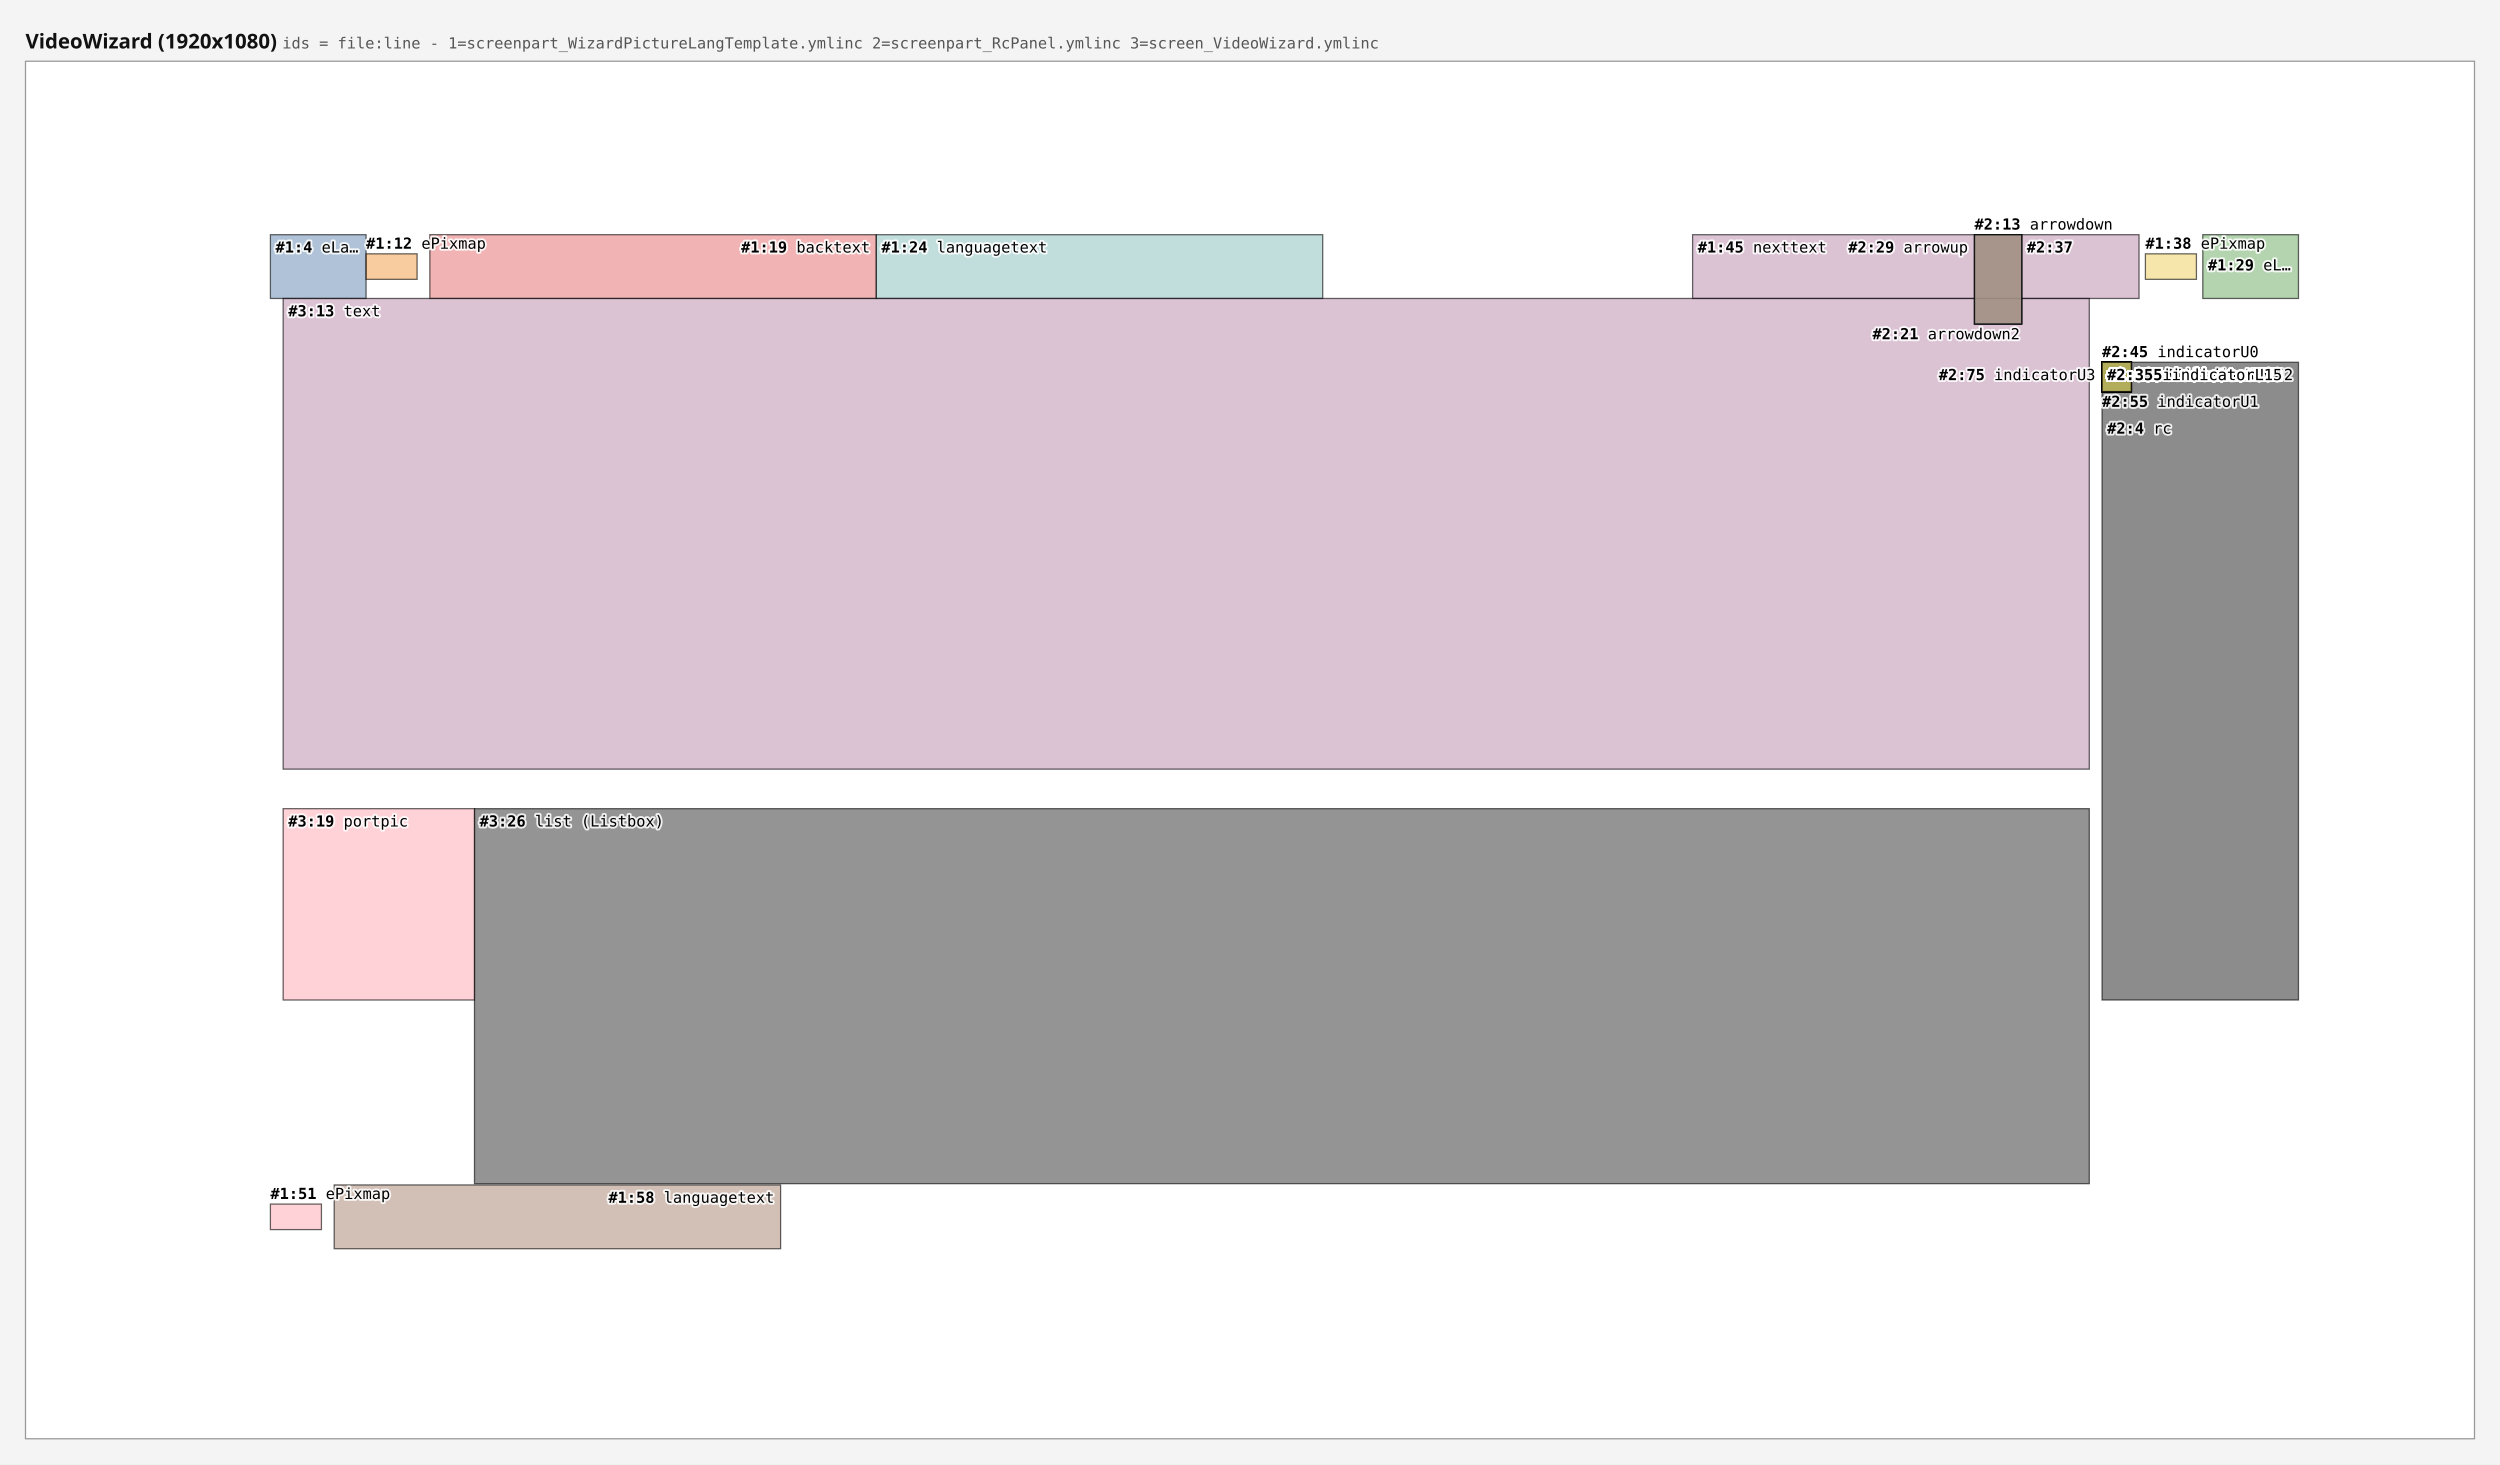
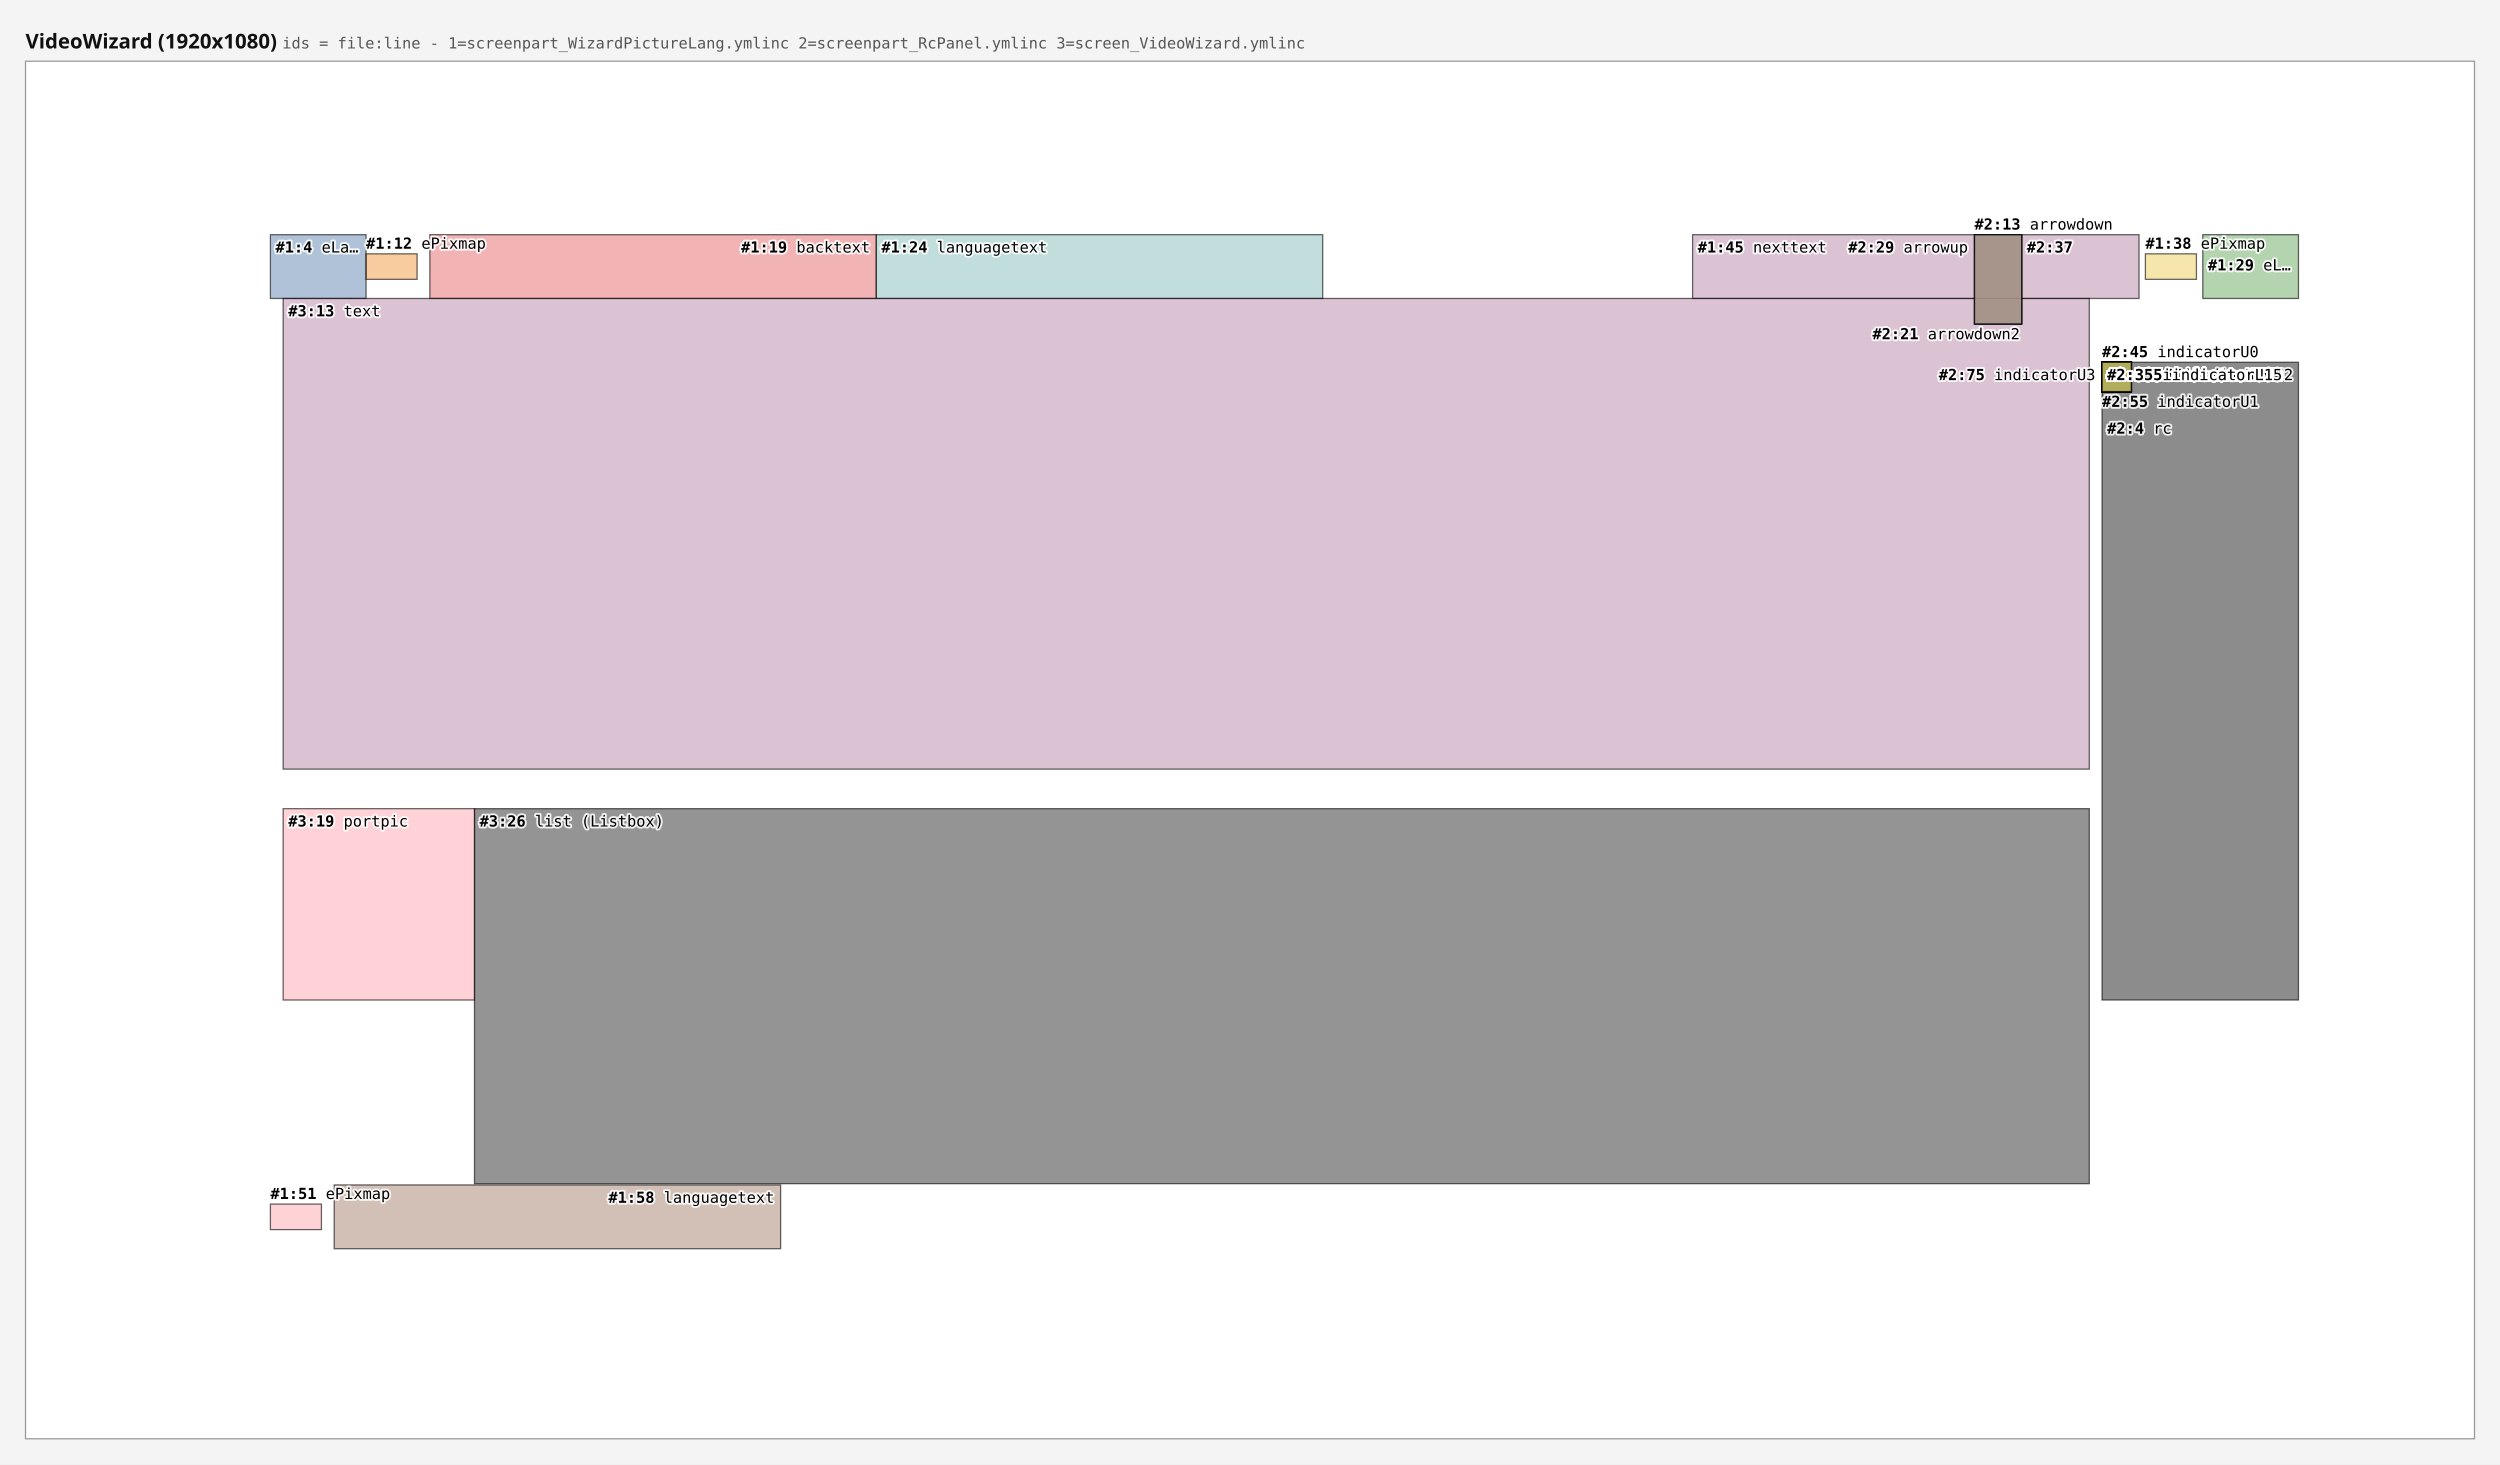
<svg xmlns="http://www.w3.org/2000/svg" width="1960" height="1148" viewBox="0 0 1960 1148">
  <rect x="0" y="0" width="1960" height="1148" fill="#f4f4f4" />
-   <text x="20" y="38" font-family="sans-serif" font-size="16" font-weight="bold" fill="#111111">VideoWizard (1920x1080) <tspan font-family="monospace" font-size="12" font-weight="normal" fill="#555555">ids = file:line - 1=screenpart_WizardPictureLangTemplate.ymlinc  2=screenpart_RcPanel.ymlinc  3=screen_VideoWizard.ymlinc</tspan>
+   <text x="20" y="38" font-family="sans-serif" font-size="16" font-weight="bold" fill="#111111">VideoWizard (1920x1080) <tspan font-family="monospace" font-size="12" font-weight="normal" fill="#555555">ids = file:line - 1=screenpart_WizardPictureLang.ymlinc  2=screenpart_RcPanel.ymlinc  3=screen_VideoWizard.ymlinc</tspan>
  </text>
  <g data-screen="0" transform="translate(20,48)">
    <rect x="0" y="0" width="1920" height="1080" fill="#ffffff" stroke="#999999" stroke-width="1" />
-     <rect data-ref="0:0" data-src="screenpart_WizardPictureLangTemplate.ymlinc:4" x="192" y="136" width="75" height="50" fill="#4e79a7" fill-opacity="0.45" stroke="#000000" stroke-opacity="0.6" stroke-width="1" />
-     <rect data-ref="0:1" data-src="screenpart_WizardPictureLangTemplate.ymlinc:12" x="267" y="151" width="40" height="20" fill="#f28e2b" fill-opacity="0.45" stroke="#000000" stroke-opacity="0.6" stroke-width="1" />
-     <rect data-ref="0:2" data-src="screenpart_WizardPictureLangTemplate.ymlinc:19" x="317" y="136" width="350" height="50" fill="#e15759" fill-opacity="0.45" stroke="#000000" stroke-opacity="0.6" stroke-width="1" />
-     <rect data-ref="0:3" data-src="screenpart_WizardPictureLangTemplate.ymlinc:24" x="667" y="136" width="350" height="50" fill="#76b7b2" fill-opacity="0.45" stroke="#000000" stroke-opacity="0.6" stroke-width="1" />
-     <rect data-ref="0:4" data-src="screenpart_WizardPictureLangTemplate.ymlinc:29" x="1707" y="136" width="75" height="50" fill="#59a14f" fill-opacity="0.45" stroke="#000000" stroke-opacity="0.6" stroke-width="1" />
-     <rect data-ref="0:5" data-src="screenpart_WizardPictureLangTemplate.ymlinc:38" x="1662" y="151" width="40" height="20" fill="#edc948" fill-opacity="0.45" stroke="#000000" stroke-opacity="0.6" stroke-width="1" />
-     <rect data-ref="0:6" data-src="screenpart_WizardPictureLangTemplate.ymlinc:45" x="1307" y="136" width="350" height="50" fill="#b07aa1" fill-opacity="0.45" stroke="#000000" stroke-opacity="0.6" stroke-width="1" />
-     <rect data-ref="0:7" data-src="screenpart_WizardPictureLangTemplate.ymlinc:51" x="192" y="896" width="40" height="20" fill="#ff9da7" fill-opacity="0.45" stroke="#000000" stroke-opacity="0.6" stroke-width="1" />
-     <rect data-ref="0:8" data-src="screenpart_WizardPictureLangTemplate.ymlinc:58" x="242" y="881" width="350" height="50" fill="#9c755f" fill-opacity="0.45" stroke="#000000" stroke-opacity="0.6" stroke-width="1" />
+     <rect data-ref="0:0" data-src="screenpart_WizardPictureLang.ymlinc:4" x="192" y="136" width="75" height="50" fill="#4e79a7" fill-opacity="0.45" stroke="#000000" stroke-opacity="0.6" stroke-width="1" />
+     <rect data-ref="0:1" data-src="screenpart_WizardPictureLang.ymlinc:12" x="267" y="151" width="40" height="20" fill="#f28e2b" fill-opacity="0.45" stroke="#000000" stroke-opacity="0.6" stroke-width="1" />
+     <rect data-ref="0:2" data-src="screenpart_WizardPictureLang.ymlinc:19" x="317" y="136" width="350" height="50" fill="#e15759" fill-opacity="0.45" stroke="#000000" stroke-opacity="0.6" stroke-width="1" />
+     <rect data-ref="0:3" data-src="screenpart_WizardPictureLang.ymlinc:24" x="667" y="136" width="350" height="50" fill="#76b7b2" fill-opacity="0.45" stroke="#000000" stroke-opacity="0.6" stroke-width="1" />
+     <rect data-ref="0:4" data-src="screenpart_WizardPictureLang.ymlinc:29" x="1707" y="136" width="75" height="50" fill="#59a14f" fill-opacity="0.45" stroke="#000000" stroke-opacity="0.6" stroke-width="1" />
+     <rect data-ref="0:5" data-src="screenpart_WizardPictureLang.ymlinc:38" x="1662" y="151" width="40" height="20" fill="#edc948" fill-opacity="0.45" stroke="#000000" stroke-opacity="0.6" stroke-width="1" />
+     <rect data-ref="0:6" data-src="screenpart_WizardPictureLang.ymlinc:45" x="1307" y="136" width="350" height="50" fill="#b07aa1" fill-opacity="0.45" stroke="#000000" stroke-opacity="0.6" stroke-width="1" />
+     <rect data-ref="0:7" data-src="screenpart_WizardPictureLang.ymlinc:51" x="192" y="896" width="40" height="20" fill="#ff9da7" fill-opacity="0.45" stroke="#000000" stroke-opacity="0.6" stroke-width="1" />
+     <rect data-ref="0:8" data-src="screenpart_WizardPictureLang.ymlinc:58" x="242" y="881" width="350" height="50" fill="#9c755f" fill-opacity="0.45" stroke="#000000" stroke-opacity="0.6" stroke-width="1" />
    <rect data-ref="0:46" data-src="screen_VideoWizard.ymlinc:13" x="202" y="186" width="1416" height="369" fill="#b07aa1" fill-opacity="0.45" stroke="#000000" stroke-opacity="0.6" stroke-width="1" />
    <rect data-ref="0:48" data-src="screen_VideoWizard.ymlinc:26" x="352" y="586" width="1266" height="294" fill="#121212" fill-opacity="0.45" stroke="#000000" stroke-opacity="0.6" stroke-width="1" />
    <rect data-ref="0:9" data-src="screenpart_RcPanel.ymlinc:4" x="1628" y="236" width="154" height="500" fill="#000000" fill-opacity="0.45" stroke="#000000" stroke-opacity="0.6" stroke-width="1" />
    <rect data-ref="0:47" data-src="screen_VideoWizard.ymlinc:19" x="202" y="586" width="150" height="150" fill="#ff9da7" fill-opacity="0.45" stroke="#000000" stroke-opacity="0.6" stroke-width="1" />
    <rect data-ref="0:10" data-src="screenpart_RcPanel.ymlinc:13" x="1528" y="136" width="37" height="70" fill="#4e79a7" fill-opacity="0.45" stroke="#000000" stroke-opacity="0.6" stroke-width="1" />
    <rect data-ref="0:11" data-src="screenpart_RcPanel.ymlinc:21" x="1528" y="136" width="37" height="70" fill="#f28e2b" fill-opacity="0.45" stroke="#000000" stroke-opacity="0.6" stroke-width="1" />
    <rect data-ref="0:12" data-src="screenpart_RcPanel.ymlinc:29" x="1528" y="136" width="37" height="70" fill="#e15759" fill-opacity="0.45" stroke="#000000" stroke-opacity="0.6" stroke-width="1" />
    <rect data-ref="0:13" data-src="screenpart_RcPanel.ymlinc:37" x="1528" y="136" width="37" height="70" fill="#76b7b2" fill-opacity="0.45" stroke="#000000" stroke-opacity="0.6" stroke-width="1" />
    <rect data-ref="0:14" data-src="screenpart_RcPanel.ymlinc:45" x="1628" y="236" width="23" height="23" fill="#59a14f" fill-opacity="0.45" stroke="#000000" stroke-opacity="0.6" stroke-width="1" />
    <rect data-ref="0:15" data-src="screenpart_RcPanel.ymlinc:55" x="1628" y="236" width="23" height="23" fill="#edc948" fill-opacity="0.45" stroke="#000000" stroke-opacity="0.6" stroke-width="1" />
    <rect data-ref="0:16" data-src="screenpart_RcPanel.ymlinc:65" x="1628" y="236" width="23" height="23" fill="#b07aa1" fill-opacity="0.45" stroke="#000000" stroke-opacity="0.6" stroke-width="1" />
    <rect data-ref="0:17" data-src="screenpart_RcPanel.ymlinc:75" x="1628" y="236" width="23" height="23" fill="#ff9da7" fill-opacity="0.45" stroke="#000000" stroke-opacity="0.6" stroke-width="1" />
    <rect data-ref="0:18" data-src="screenpart_RcPanel.ymlinc:85" x="1628" y="236" width="23" height="23" fill="#9c755f" fill-opacity="0.45" stroke="#000000" stroke-opacity="0.6" stroke-width="1" />
    <rect data-ref="0:19" data-src="screenpart_RcPanel.ymlinc:95" x="1628" y="236" width="23" height="23" fill="#bab0ac" fill-opacity="0.45" stroke="#000000" stroke-opacity="0.6" stroke-width="1" />
    <rect data-ref="0:20" data-src="screenpart_RcPanel.ymlinc:105" x="1628" y="236" width="23" height="23" fill="#4e79a7" fill-opacity="0.45" stroke="#000000" stroke-opacity="0.6" stroke-width="1" />
    <rect data-ref="0:21" data-src="screenpart_RcPanel.ymlinc:115" x="1628" y="236" width="23" height="23" fill="#f28e2b" fill-opacity="0.45" stroke="#000000" stroke-opacity="0.6" stroke-width="1" />
    <rect data-ref="0:22" data-src="screenpart_RcPanel.ymlinc:125" x="1628" y="236" width="23" height="23" fill="#e15759" fill-opacity="0.45" stroke="#000000" stroke-opacity="0.6" stroke-width="1" />
    <rect data-ref="0:23" data-src="screenpart_RcPanel.ymlinc:135" x="1628" y="236" width="23" height="23" fill="#76b7b2" fill-opacity="0.45" stroke="#000000" stroke-opacity="0.6" stroke-width="1" />
    <rect data-ref="0:24" data-src="screenpart_RcPanel.ymlinc:145" x="1628" y="236" width="23" height="23" fill="#59a14f" fill-opacity="0.45" stroke="#000000" stroke-opacity="0.6" stroke-width="1" />
    <rect data-ref="0:25" data-src="screenpart_RcPanel.ymlinc:155" x="1628" y="236" width="23" height="23" fill="#edc948" fill-opacity="0.45" stroke="#000000" stroke-opacity="0.6" stroke-width="1" />
    <rect data-ref="0:26" data-src="screenpart_RcPanel.ymlinc:165" x="1628" y="236" width="23" height="23" fill="#b07aa1" fill-opacity="0.45" stroke="#000000" stroke-opacity="0.6" stroke-width="1" />
    <rect data-ref="0:27" data-src="screenpart_RcPanel.ymlinc:175" x="1628" y="236" width="23" height="23" fill="#ff9da7" fill-opacity="0.45" stroke="#000000" stroke-opacity="0.6" stroke-width="1" />
    <rect data-ref="0:28" data-src="screenpart_RcPanel.ymlinc:185" x="1628" y="236" width="23" height="23" fill="#9c755f" fill-opacity="0.45" stroke="#000000" stroke-opacity="0.6" stroke-width="1" />
    <rect data-ref="0:29" data-src="screenpart_RcPanel.ymlinc:195" x="1628" y="236" width="23" height="23" fill="#bab0ac" fill-opacity="0.45" stroke="#000000" stroke-opacity="0.6" stroke-width="1" />
    <rect data-ref="0:30" data-src="screenpart_RcPanel.ymlinc:205" x="1628" y="236" width="23" height="23" fill="#4e79a7" fill-opacity="0.45" stroke="#000000" stroke-opacity="0.6" stroke-width="1" />
    <rect data-ref="0:31" data-src="screenpart_RcPanel.ymlinc:215" x="1628" y="236" width="23" height="23" fill="#f28e2b" fill-opacity="0.45" stroke="#000000" stroke-opacity="0.6" stroke-width="1" />
    <rect data-ref="0:32" data-src="screenpart_RcPanel.ymlinc:225" x="1628" y="236" width="23" height="23" fill="#e15759" fill-opacity="0.45" stroke="#000000" stroke-opacity="0.6" stroke-width="1" />
    <rect data-ref="0:33" data-src="screenpart_RcPanel.ymlinc:235" x="1628" y="236" width="23" height="23" fill="#76b7b2" fill-opacity="0.45" stroke="#000000" stroke-opacity="0.6" stroke-width="1" />
    <rect data-ref="0:34" data-src="screenpart_RcPanel.ymlinc:245" x="1628" y="236" width="23" height="23" fill="#59a14f" fill-opacity="0.45" stroke="#000000" stroke-opacity="0.6" stroke-width="1" />
    <rect data-ref="0:35" data-src="screenpart_RcPanel.ymlinc:255" x="1628" y="236" width="23" height="23" fill="#edc948" fill-opacity="0.45" stroke="#000000" stroke-opacity="0.6" stroke-width="1" />
    <rect data-ref="0:36" data-src="screenpart_RcPanel.ymlinc:265" x="1628" y="236" width="23" height="23" fill="#b07aa1" fill-opacity="0.45" stroke="#000000" stroke-opacity="0.6" stroke-width="1" />
    <rect data-ref="0:37" data-src="screenpart_RcPanel.ymlinc:275" x="1628" y="236" width="23" height="23" fill="#ff9da7" fill-opacity="0.45" stroke="#000000" stroke-opacity="0.6" stroke-width="1" />
    <rect data-ref="0:38" data-src="screenpart_RcPanel.ymlinc:285" x="1628" y="236" width="23" height="23" fill="#9c755f" fill-opacity="0.45" stroke="#000000" stroke-opacity="0.6" stroke-width="1" />
    <rect data-ref="0:39" data-src="screenpart_RcPanel.ymlinc:295" x="1628" y="236" width="23" height="23" fill="#bab0ac" fill-opacity="0.45" stroke="#000000" stroke-opacity="0.6" stroke-width="1" />
    <rect data-ref="0:40" data-src="screenpart_RcPanel.ymlinc:305" x="1628" y="236" width="23" height="23" fill="#4e79a7" fill-opacity="0.45" stroke="#000000" stroke-opacity="0.6" stroke-width="1" />
    <rect data-ref="0:41" data-src="screenpart_RcPanel.ymlinc:315" x="1628" y="236" width="23" height="23" fill="#f28e2b" fill-opacity="0.45" stroke="#000000" stroke-opacity="0.6" stroke-width="1" />
    <rect data-ref="0:42" data-src="screenpart_RcPanel.ymlinc:325" x="1628" y="236" width="23" height="23" fill="#e15759" fill-opacity="0.45" stroke="#000000" stroke-opacity="0.6" stroke-width="1" />
    <rect data-ref="0:43" data-src="screenpart_RcPanel.ymlinc:335" x="1628" y="236" width="23" height="23" fill="#76b7b2" fill-opacity="0.45" stroke="#000000" stroke-opacity="0.6" stroke-width="1" />
    <rect data-ref="0:44" data-src="screenpart_RcPanel.ymlinc:345" x="1628" y="236" width="23" height="23" fill="#59a14f" fill-opacity="0.45" stroke="#000000" stroke-opacity="0.6" stroke-width="1" />
    <rect data-ref="0:45" data-src="screenpart_RcPanel.ymlinc:355" x="1628" y="236" width="23" height="23" fill="#edc948" fill-opacity="0.45" stroke="#000000" stroke-opacity="0.6" stroke-width="1" />
    <g pointer-events="none" font-family="monospace" font-size="12" fill="#000000" stroke="#ffffff" stroke-width="3" stroke-opacity="0.85" stroke-linejoin="round" paint-order="stroke">
      <text x="196" y="150">
        <tspan font-weight="bold">#1:4</tspan> eLa…</text>
      <text x="267" y="147">
        <tspan font-weight="bold">#1:12</tspan> ePixmap</text>
      <text x="561" y="150">
        <tspan font-weight="bold">#1:19</tspan> backtext</text>
      <text x="671" y="150">
        <tspan font-weight="bold">#1:24</tspan> languagetext</text>
      <text x="1711" y="164">
        <tspan font-weight="bold">#1:29</tspan> eL…</text>
      <text x="1662" y="147">
        <tspan font-weight="bold">#1:38</tspan> ePixmap</text>
      <text x="1311" y="150">
        <tspan font-weight="bold">#1:45</tspan> nexttext</text>
      <text x="192" y="892">
        <tspan font-weight="bold">#1:51</tspan> ePixmap</text>
      <text x="457" y="895">
        <tspan font-weight="bold">#1:58</tspan> languagetext</text>
      <text x="206" y="200">
        <tspan font-weight="bold">#3:13</tspan> text</text>
      <text x="356" y="600">
        <tspan font-weight="bold">#3:26</tspan> list (Listbox)</text>
      <text x="1632" y="292">
        <tspan font-weight="bold">#2:4</tspan> rc</text>
      <text x="206" y="600">
        <tspan font-weight="bold">#3:19</tspan> portpic</text>
      <text x="1528" y="132">
        <tspan font-weight="bold">#2:13</tspan> arrowdown</text>
      <text x="1448" y="218">
        <tspan font-weight="bold">#2:21</tspan> arrowdown2</text>
      <text x="1429" y="150">
        <tspan font-weight="bold">#2:29</tspan> arrowup</text>
      <text x="1569" y="150">
        <tspan font-weight="bold">#2:37</tspan>
      </text>
      <text x="1628" y="232">
        <tspan font-weight="bold">#2:45</tspan> indicatorU0</text>
      <text x="1628" y="271">
        <tspan font-weight="bold">#2:55</tspan> indicatorU1</text>
      <text x="1655" y="250">
        <tspan font-weight="bold">#2:65</tspan> indicatorU2</text>
      <text x="1500" y="250">
        <tspan font-weight="bold">#2:75</tspan> indicatorU3</text>
      <text x="1632" y="250">
        <tspan font-weight="bold">#2:85</tspan> indicatorU4</text>
      <text x="1632" y="250">
        <tspan font-weight="bold">#2:95</tspan> indicatorU5</text>
      <text x="1632" y="250">
        <tspan font-weight="bold">#2:105</tspan> indicatorU6</text>
      <text x="1632" y="250">
        <tspan font-weight="bold">#2:115</tspan> indicatorU7</text>
      <text x="1632" y="250">
        <tspan font-weight="bold">#2:125</tspan> indicatorU8</text>
      <text x="1632" y="250">
        <tspan font-weight="bold">#2:135</tspan> indicatorU9</text>
      <text x="1632" y="250">
        <tspan font-weight="bold">#2:145</tspan> indicatorU10</text>
      <text x="1632" y="250">
        <tspan font-weight="bold">#2:155</tspan> indicatorU11</text>
      <text x="1632" y="250">
        <tspan font-weight="bold">#2:165</tspan> indicatorU12</text>
      <text x="1632" y="250">
        <tspan font-weight="bold">#2:175</tspan> indicatorU13</text>
      <text x="1632" y="250">
        <tspan font-weight="bold">#2:185</tspan> indicatorU14</text>
      <text x="1632" y="250">
        <tspan font-weight="bold">#2:195</tspan> indicatorU15</text>
      <text x="1632" y="250">
        <tspan font-weight="bold">#2:205</tspan> indicatorL0</text>
      <text x="1632" y="250">
        <tspan font-weight="bold">#2:215</tspan> indicatorL1</text>
      <text x="1632" y="250">
        <tspan font-weight="bold">#2:225</tspan> indicatorL2</text>
      <text x="1632" y="250">
        <tspan font-weight="bold">#2:235</tspan> indicatorL3</text>
      <text x="1632" y="250">
        <tspan font-weight="bold">#2:245</tspan> indicatorL4</text>
      <text x="1632" y="250">
        <tspan font-weight="bold">#2:255</tspan> indicatorL5</text>
      <text x="1632" y="250">
        <tspan font-weight="bold">#2:265</tspan> indicatorL6</text>
      <text x="1632" y="250">
        <tspan font-weight="bold">#2:275</tspan> indicatorL7</text>
      <text x="1632" y="250">
        <tspan font-weight="bold">#2:285</tspan> indicatorL8</text>
      <text x="1632" y="250">
        <tspan font-weight="bold">#2:295</tspan> indicatorL9</text>
      <text x="1632" y="250">
        <tspan font-weight="bold">#2:305</tspan> indicatorL10</text>
      <text x="1632" y="250">
        <tspan font-weight="bold">#2:315</tspan> indicatorL11</text>
      <text x="1632" y="250">
        <tspan font-weight="bold">#2:325</tspan> indicatorL12</text>
      <text x="1632" y="250">
        <tspan font-weight="bold">#2:335</tspan> indicatorL13</text>
      <text x="1632" y="250">
        <tspan font-weight="bold">#2:345</tspan> indicatorL14</text>
      <text x="1632" y="250">
        <tspan font-weight="bold">#2:355</tspan> indicatorL15</text>
    </g>
  </g>
</svg>
